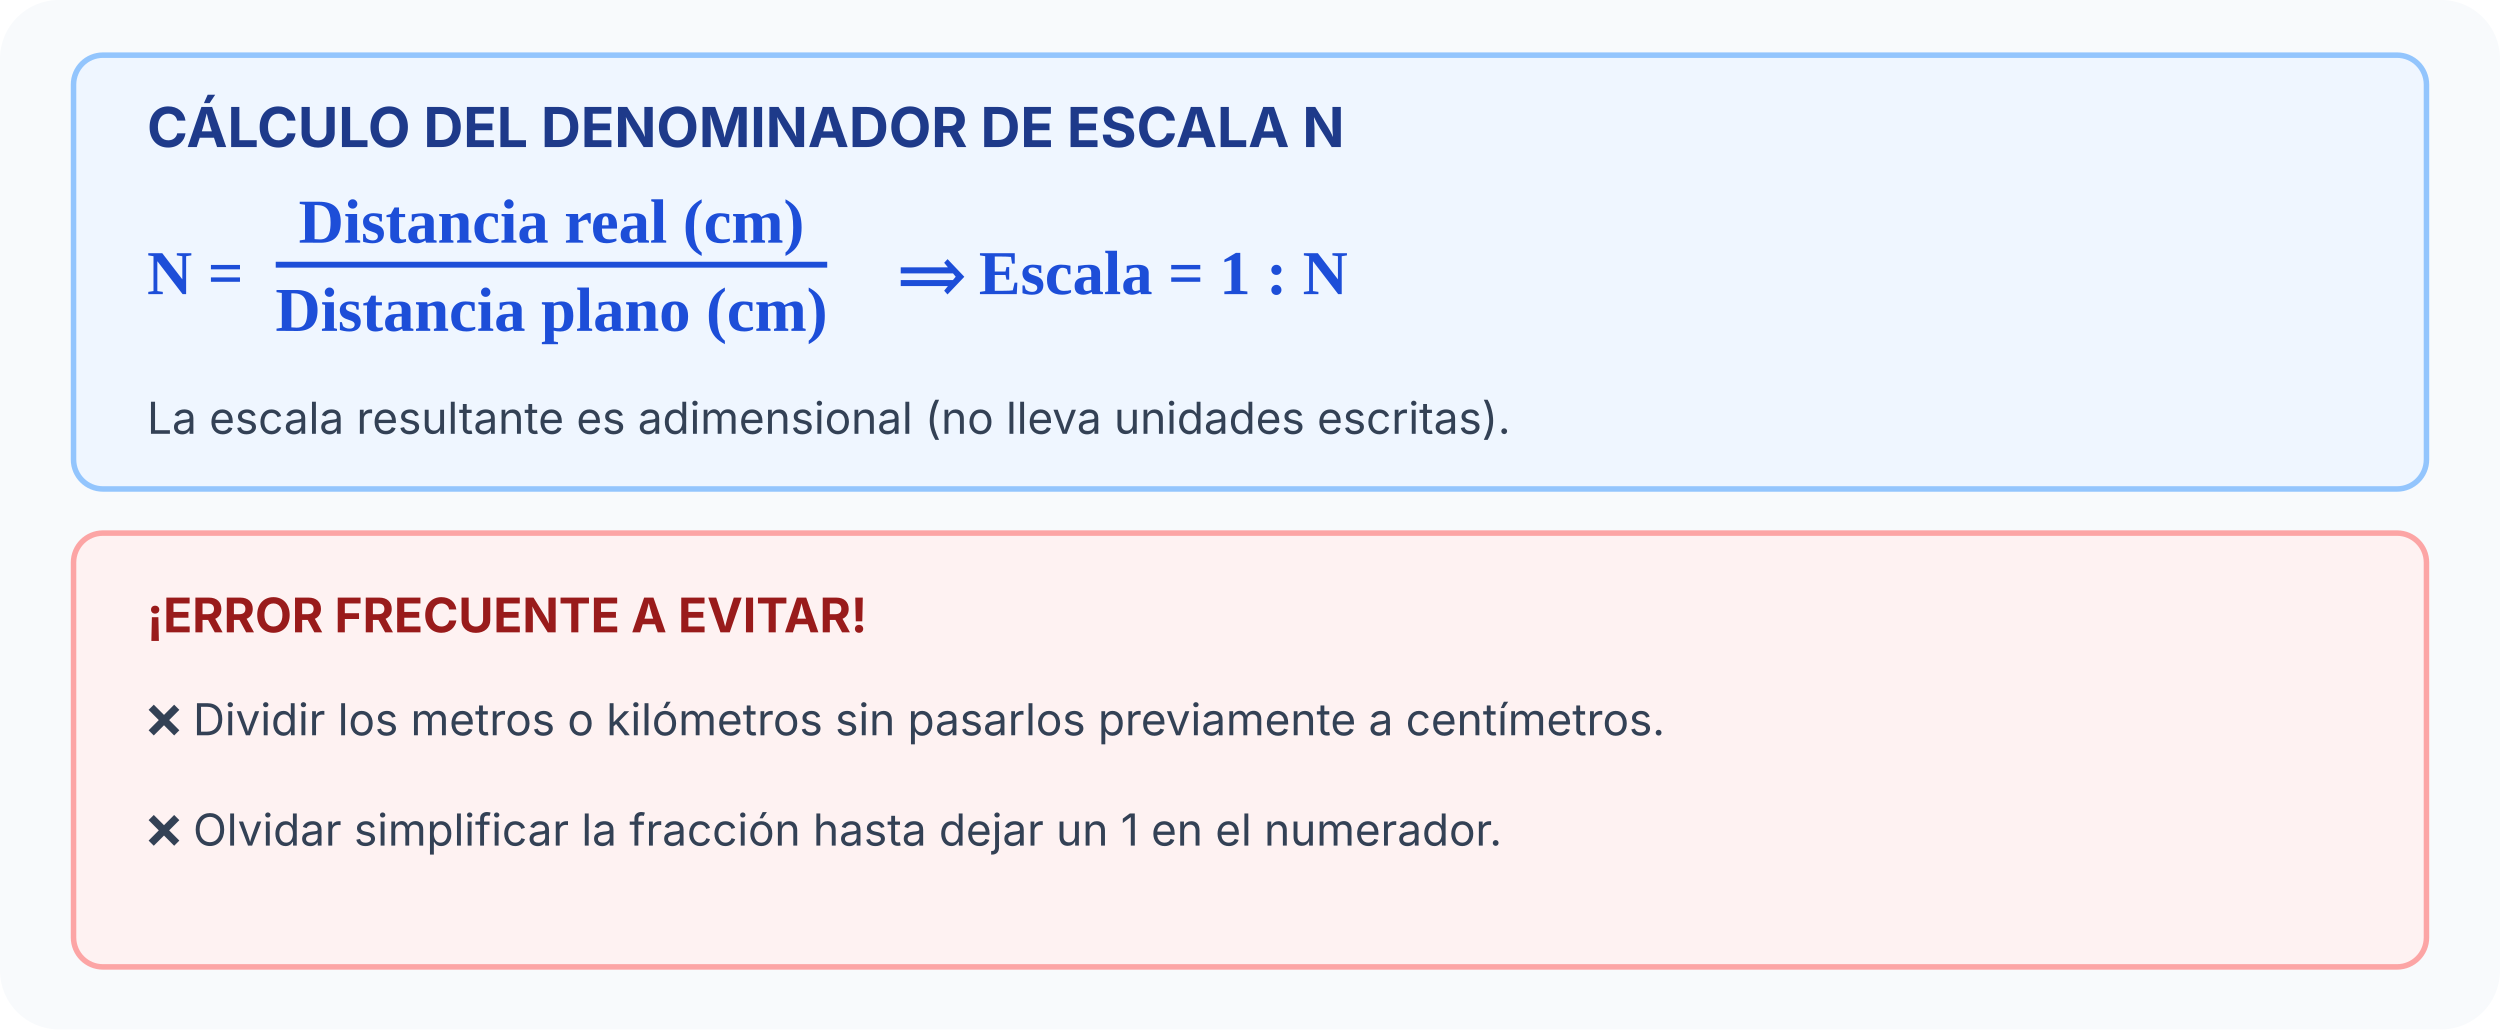
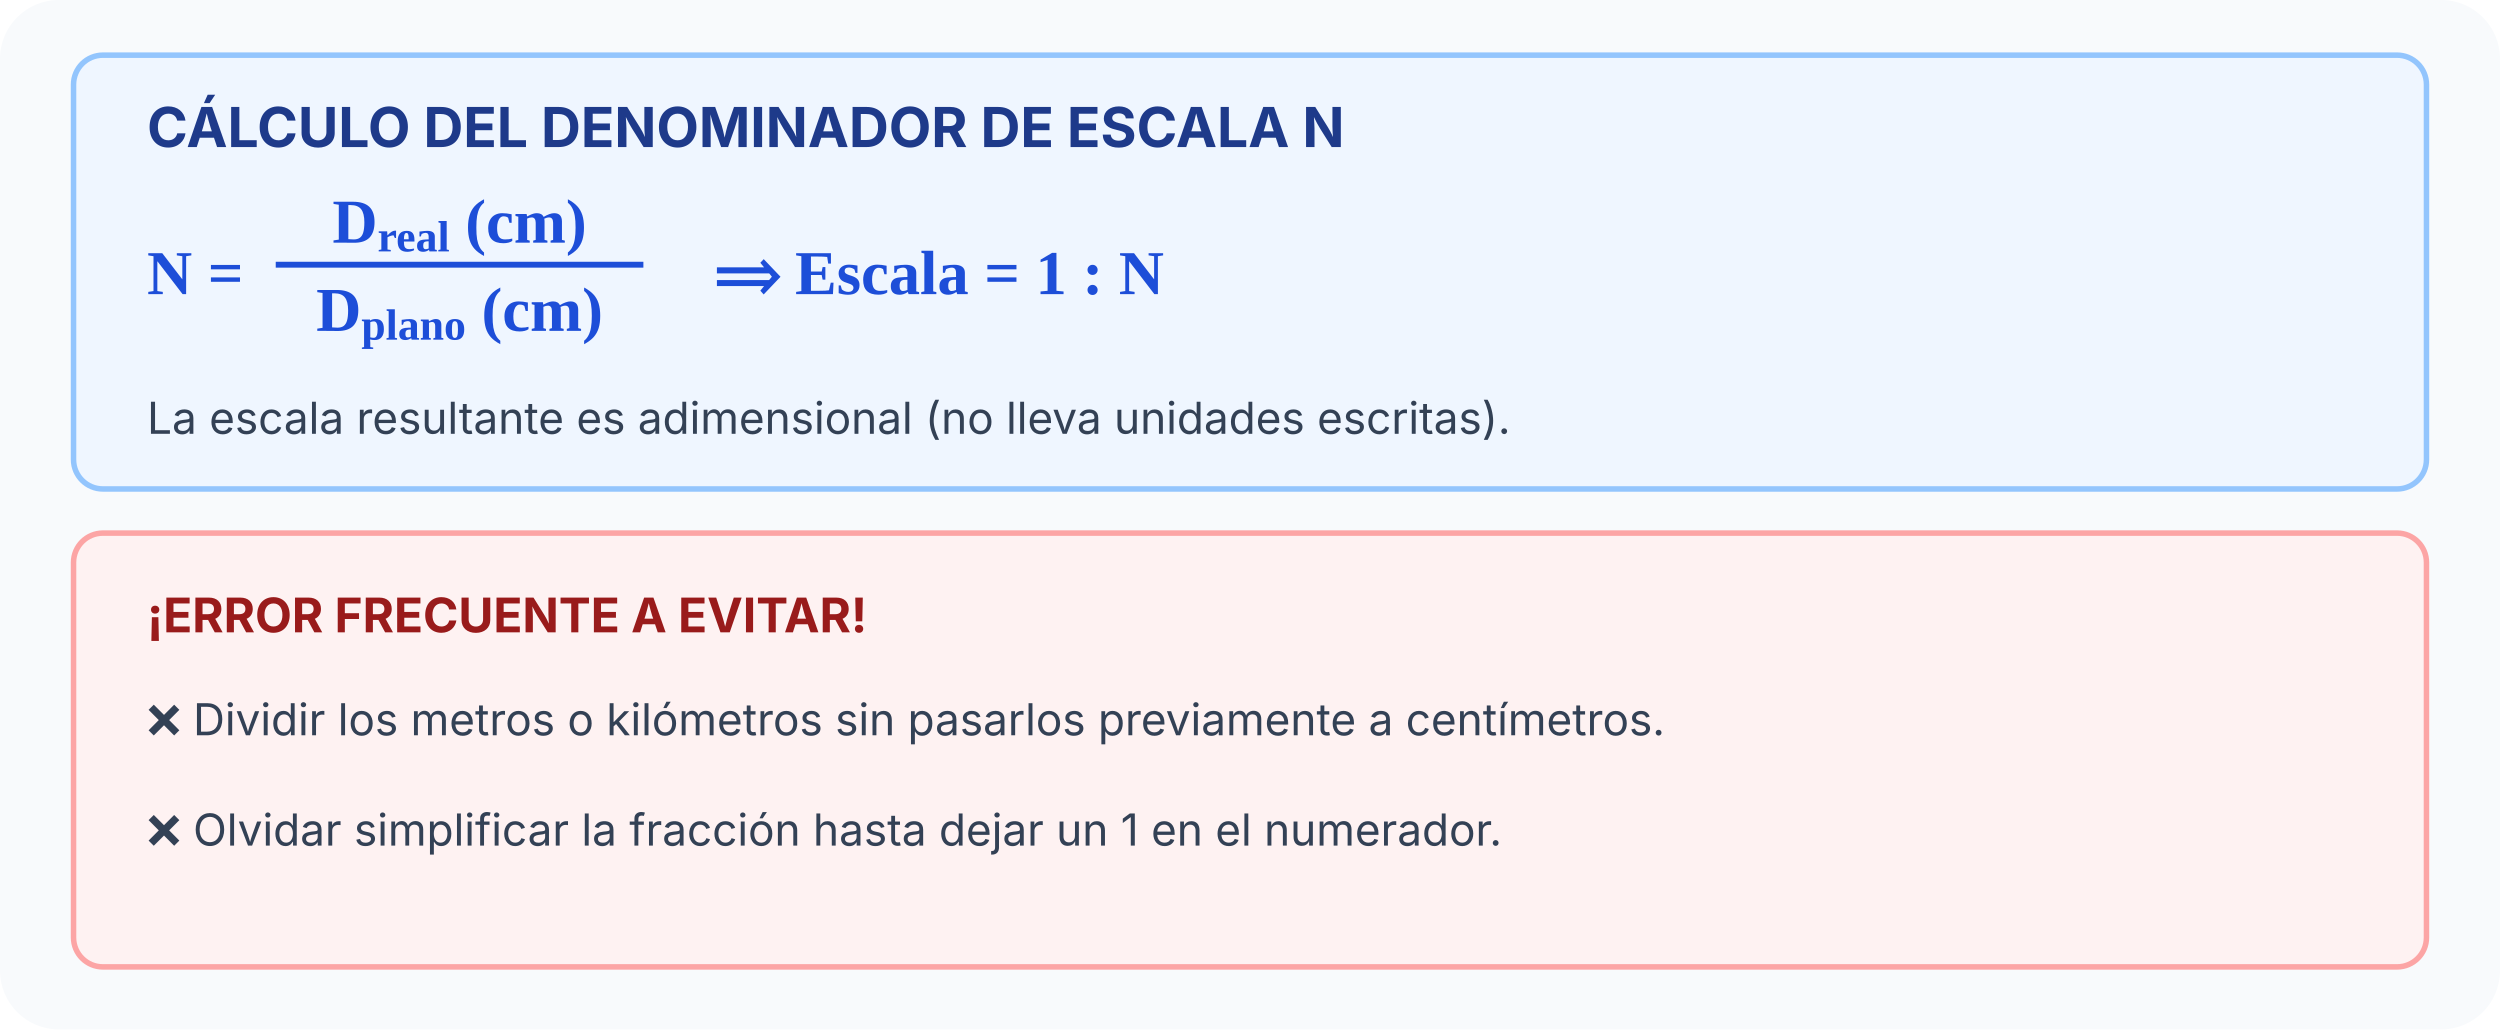
<svg xmlns="http://www.w3.org/2000/svg" viewBox="0 0 680 280" width="100%" height="100%">
  <defs>
    <style>
      .bg { fill: #f8fafc; }
      .rule-box { fill: #eff6ff; stroke: #93c5fd; stroke-width: 1.5; rx: 8; }
      .err-box { fill: #fef2f2; stroke: #fca5a5; stroke-width: 1.5; rx: 8; }
      .title { font-family: system-ui, -apple-system, sans-serif; font-size: 15px; font-weight: 700; fill: #1e3a8a; }
      .formula { font-family: "Cambria Math", "Times New Roman", serif; font-size: 17px; font-weight: bold; fill: #1d4ed8; }
      .err-text { font-family: system-ui, -apple-system, sans-serif; font-size: 13px; font-weight: bold; fill: #991b1b; }
      .desc { font-family: system-ui, -apple-system, sans-serif; font-size: 12px; fill: #334155; }
      .frac-line { stroke: #1d4ed8; stroke-width: 1.6; }
    </style>
  </defs>
  <rect width="680" height="280" class="bg" rx="16" />
  <rect x="20" y="15" width="640" height="118" class="rule-box" />
  <text x="40" y="40" class="title">CÁLCULO DEL DENOMINADOR DE ESCALA N</text>
  <g transform="translate(40, 50)">
    <text x="0" y="30" class="formula">N =</text>
    <g transform="translate(35, 0)">
-       <text x="75" y="16" class="formula" text-anchor="middle">Distancia real (cm)</text>
-       <line x1="0" y1="22" x2="150" y2="22" class="frac-line" />
-       <text x="75" y="40" class="formula" text-anchor="middle">Distancia plano (cm)</text>
+       <text x="50" y="16" class="formula" text-anchor="middle">D<tspan baseline-shift="sub" font-size="70%">real</tspan> (cm)</text>
+       <line x1="0" y1="22" x2="100" y2="22" class="frac-line" />
+       <text x="50" y="40" class="formula" text-anchor="middle">D<tspan baseline-shift="sub" font-size="70%">plano</tspan> (cm)</text>
    </g>
-     <text x="205" y="30" class="formula">⟹   Escala = 1 : N</text>
+     <text x="155" y="30" class="formula">⟹   Escala = 1 : N</text>
  </g>
  <text x="40" y="118" class="desc">La escala resultante es adimensional (no lleva unidades escritas).</text>
  <rect x="20" y="145" width="640" height="118" class="err-box" />
  <text x="40" y="172" class="err-text">¡ERROR FRECUENTE A EVITAR!</text>
  <text x="40" y="200" class="desc">❌ Dividir los metros o kilómetros sin pasarlos previamente a centímetros.</text>
  <text x="40" y="230" class="desc">❌ Olvidar simplificar la fracción hasta dejar un 1 en el numerador.</text>
</svg>
